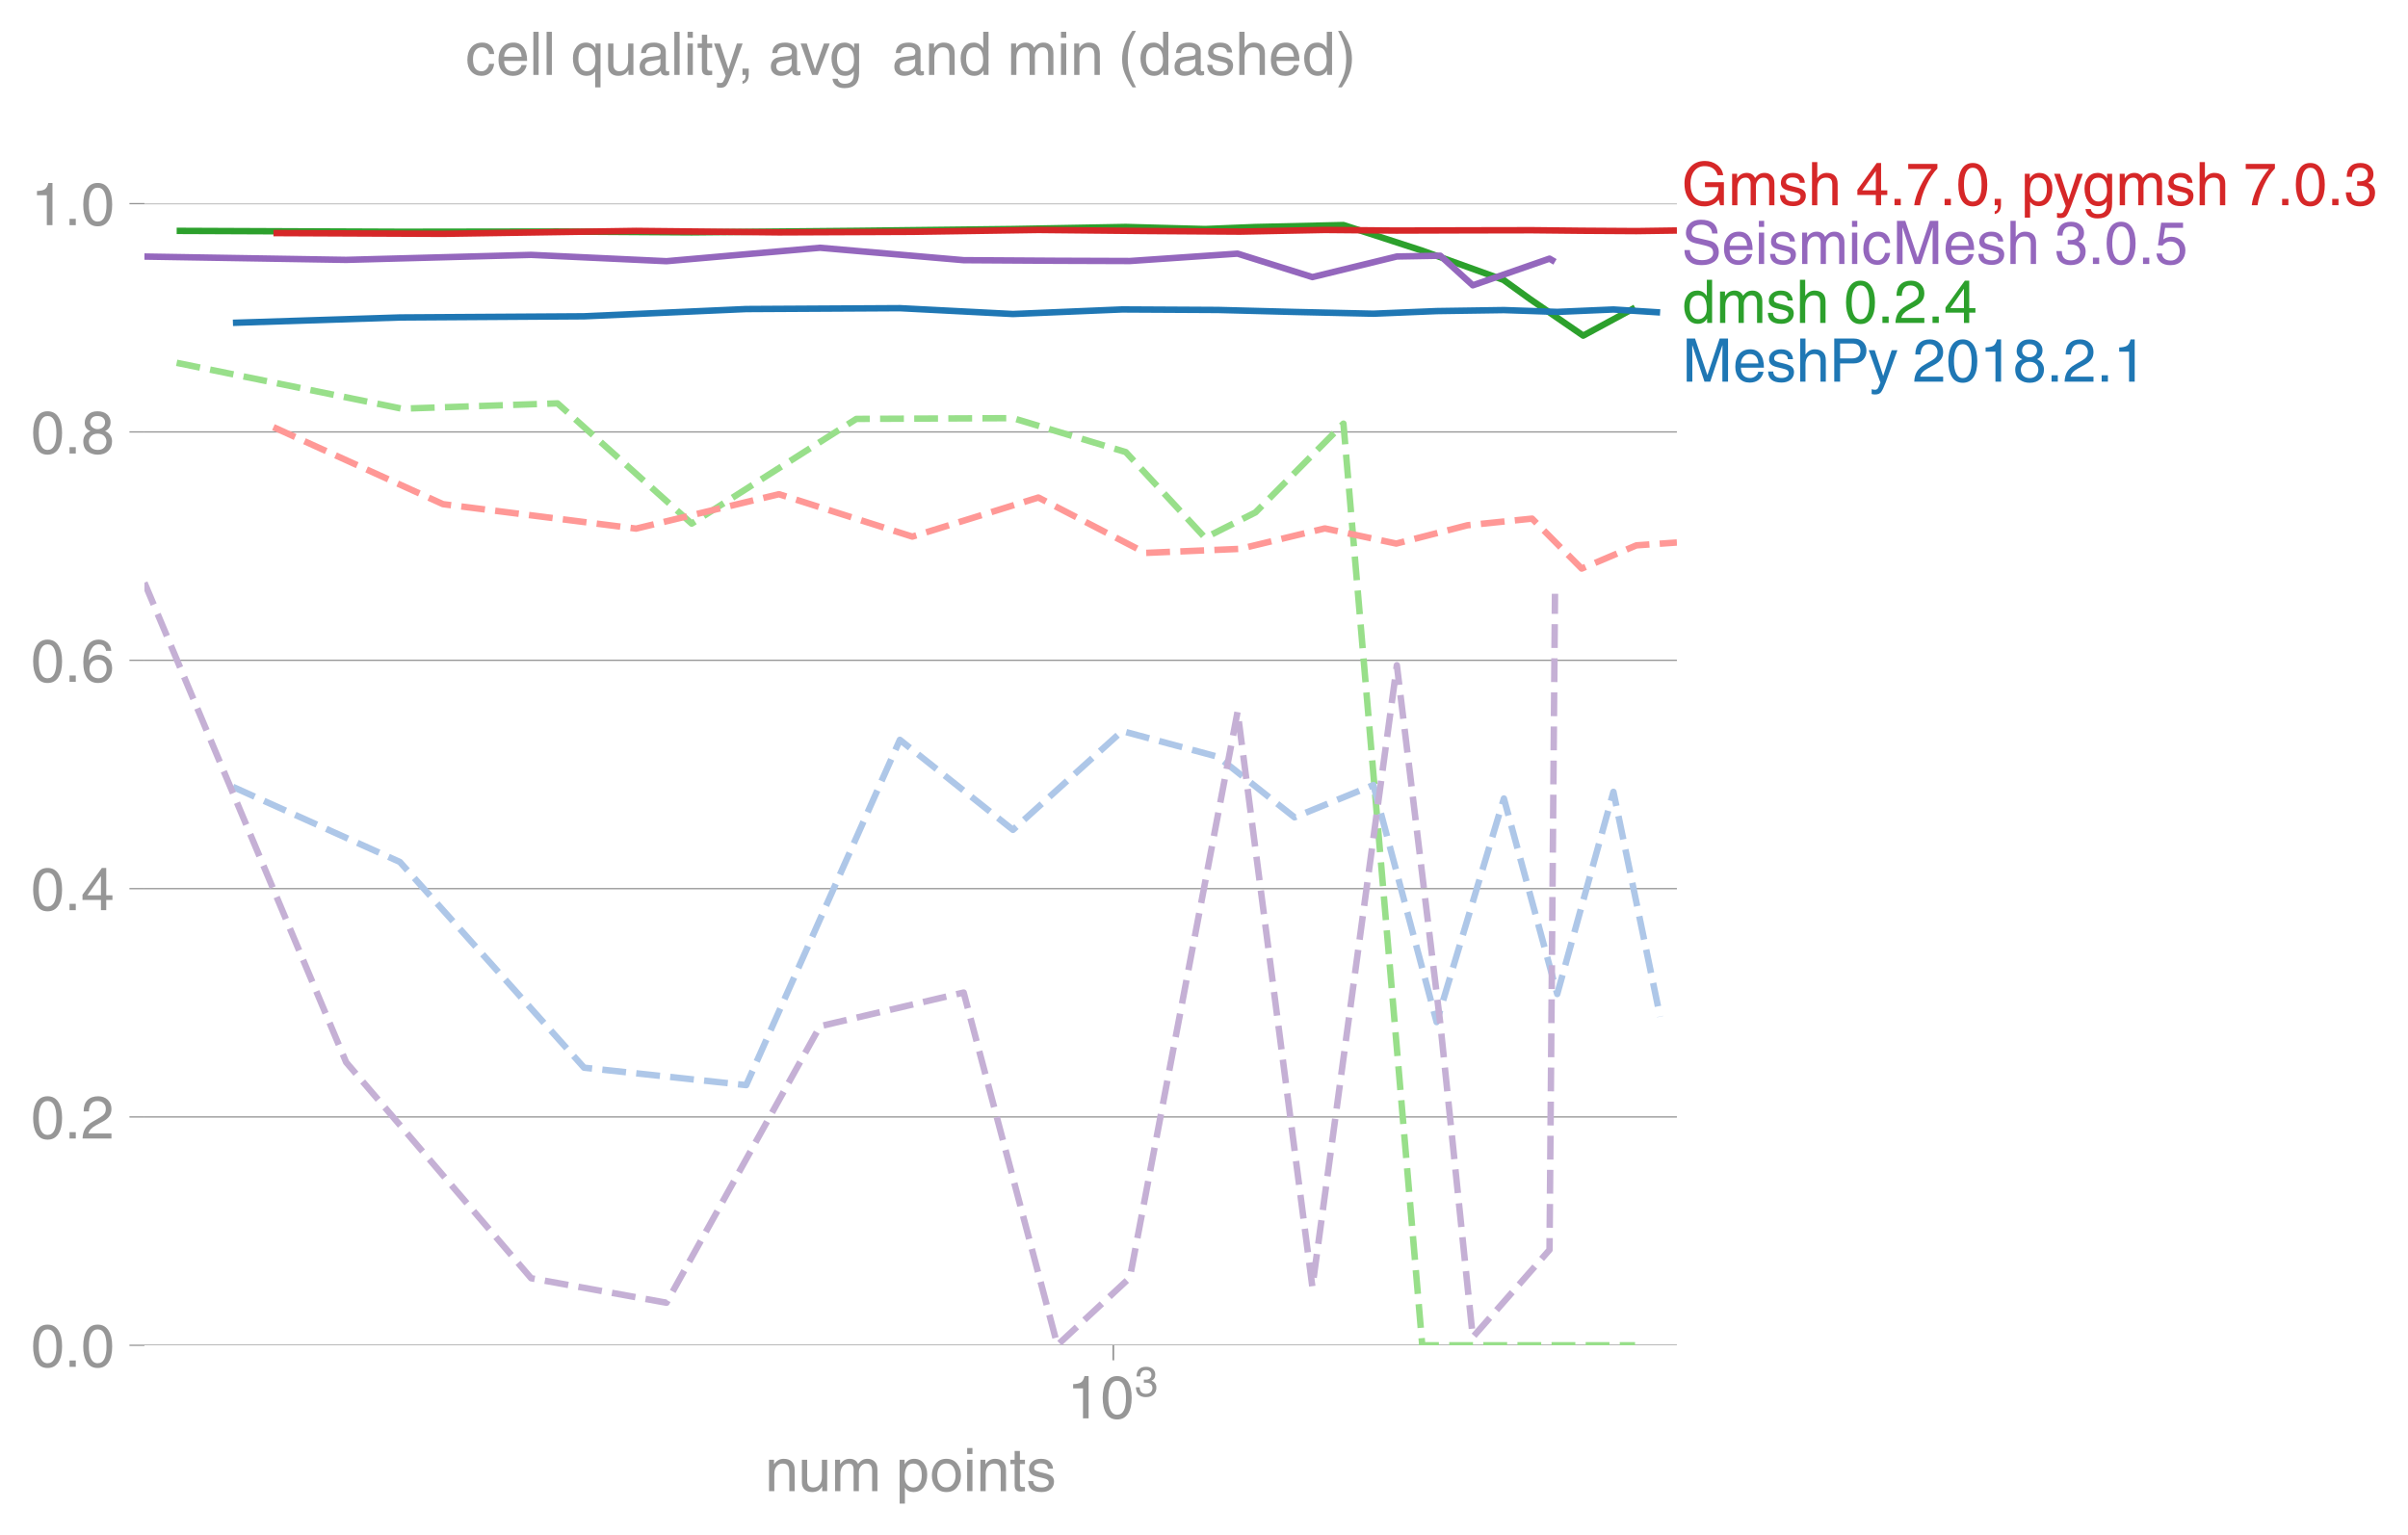
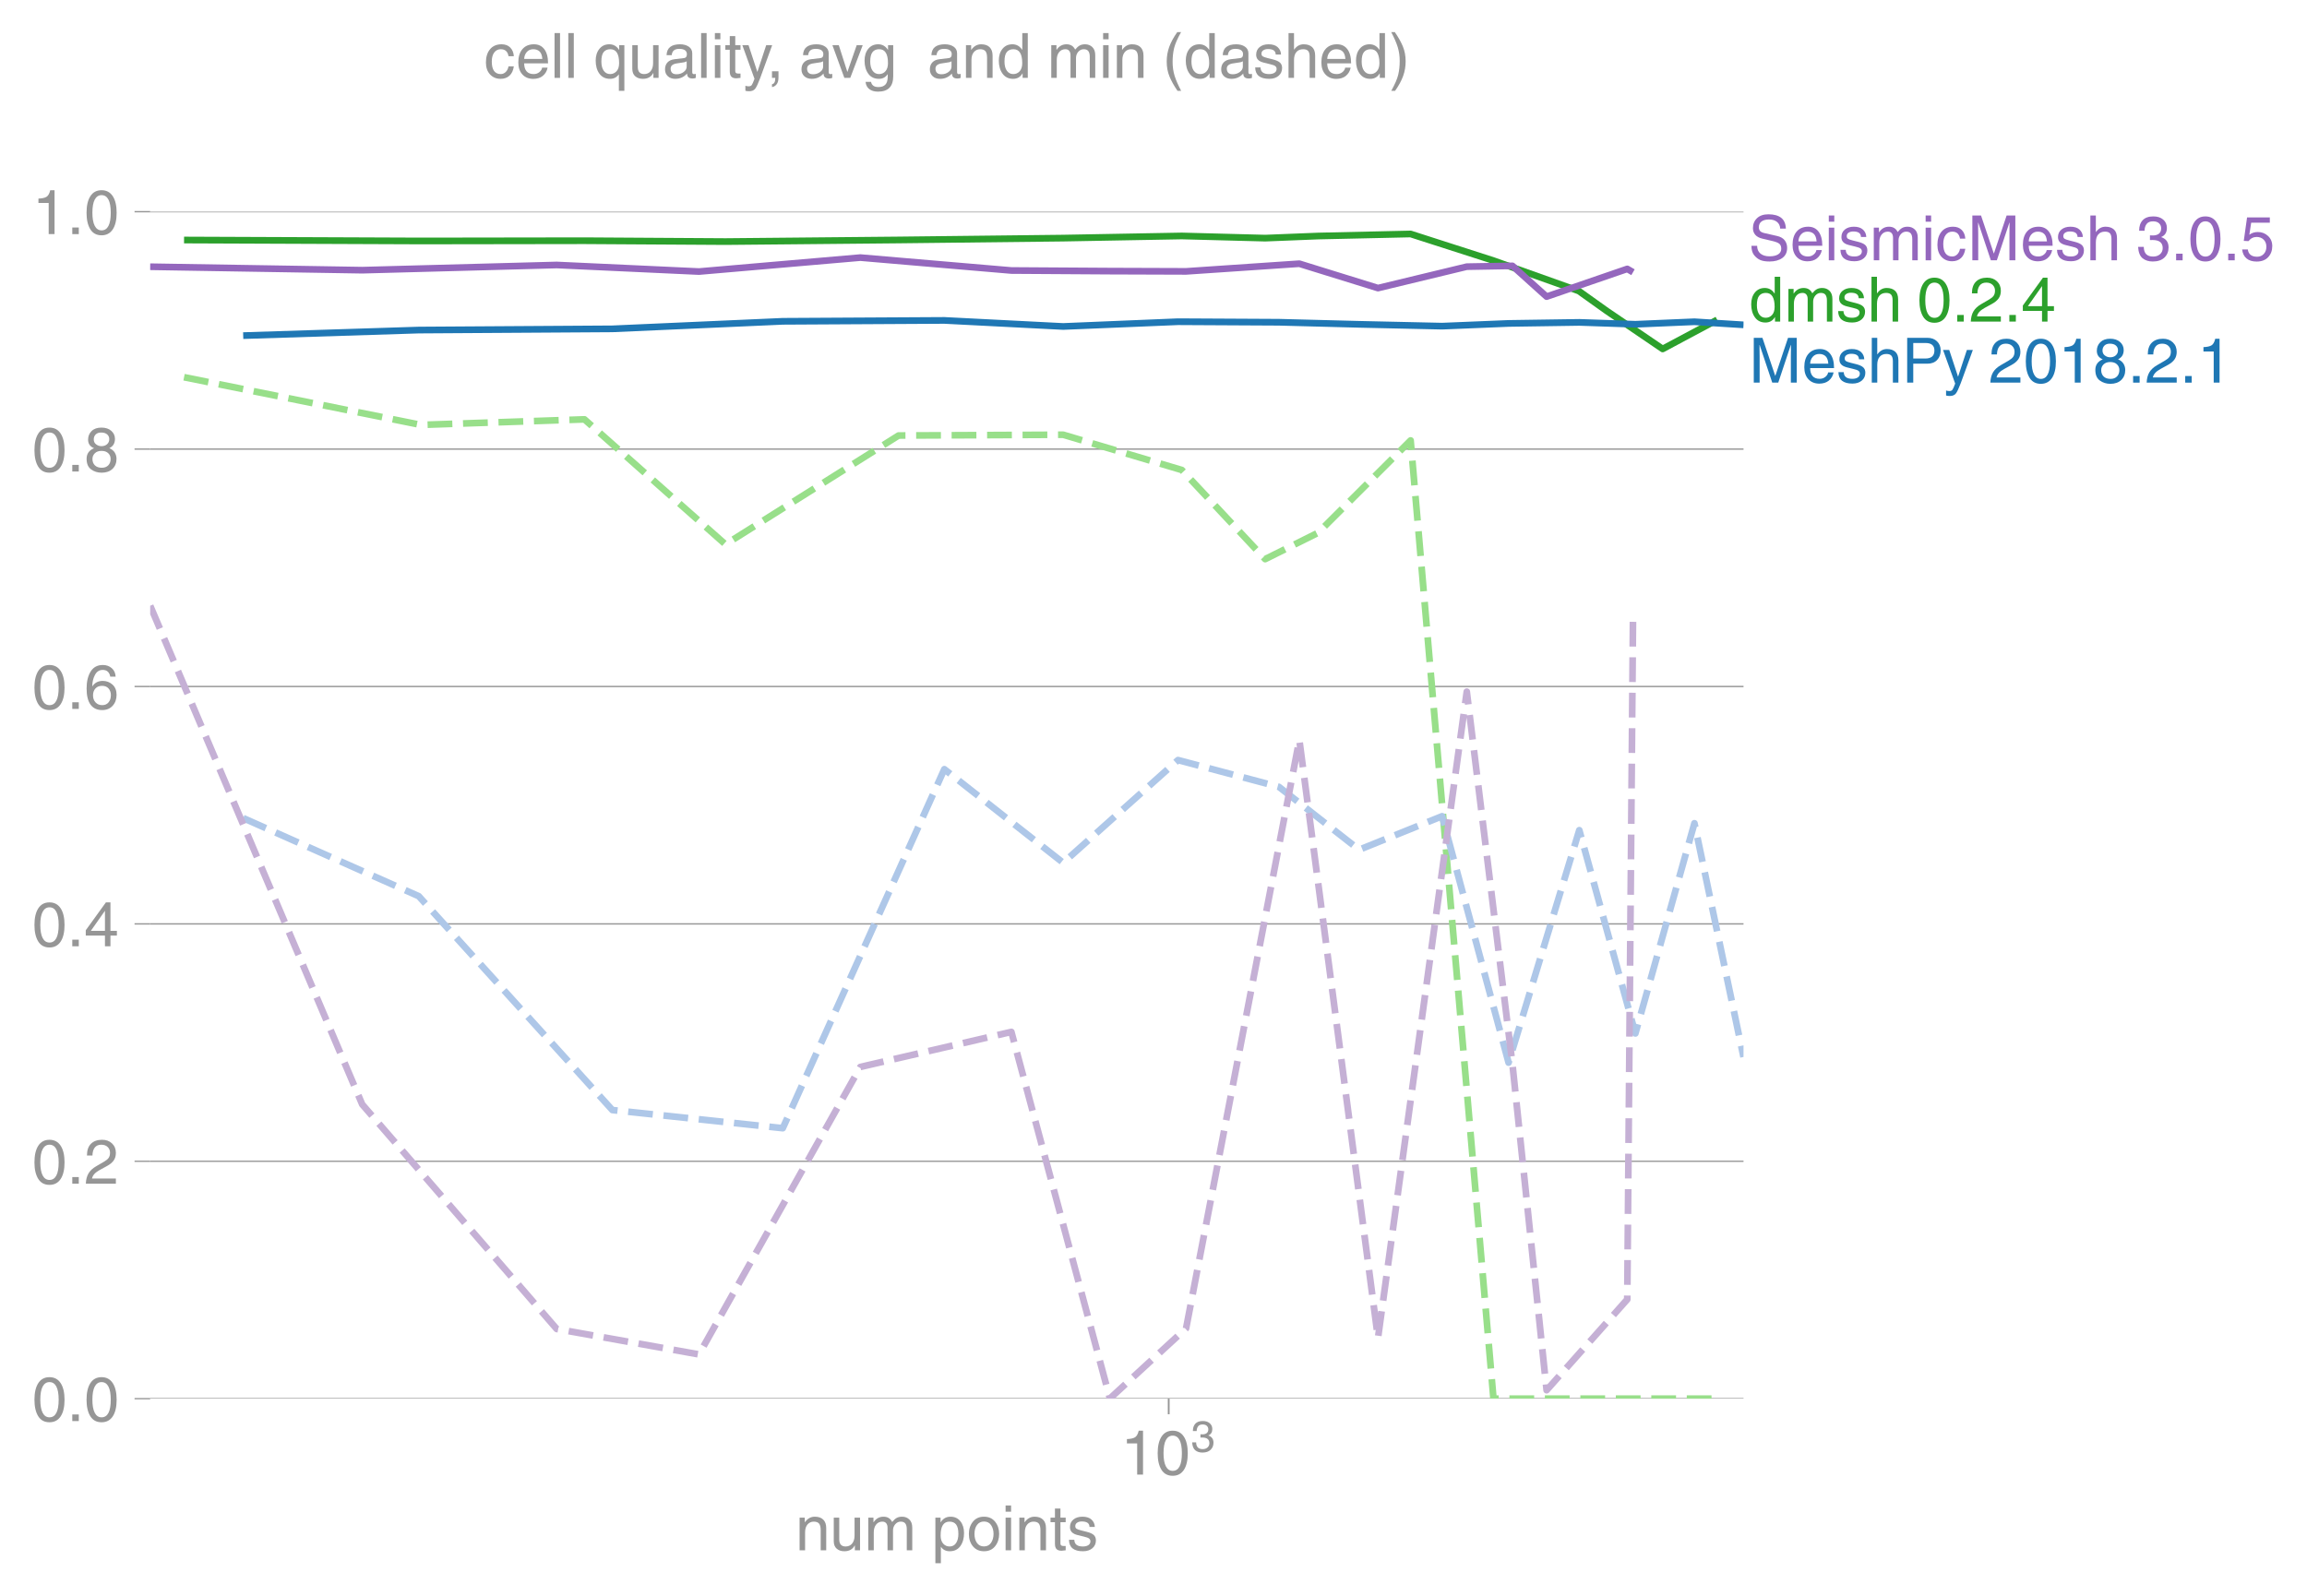
- <svg xmlns="http://www.w3.org/2000/svg" xmlns:xlink="http://www.w3.org/1999/xlink" height="476.892" viewBox="0 0 561.156 357.669" width="748.208">
+ <svg xmlns="http://www.w3.org/2000/svg" xmlns:xlink="http://www.w3.org/1999/xlink" height="476.892" viewBox="0 0 517.075 357.669" width="689.434">
  <defs>
    <style>*{stroke-linecap:butt;stroke-linejoin:round}</style>
  </defs>
  <g id="figure_1">
-     <path d="M0 357.67h561.156V0H0z" fill="none" id="patch_1" />
+     <path d="M0 357.67h517.075V0H0z" fill="none" id="patch_1" />
    <g id="axes_1">
      <path d="M33.66 313.574h357.12V47.462H33.66z" fill="none" id="patch_2" />
      <g id="matplotlib.axis_1">
        <g id="xtick_1">
          <g id="line2d_1">
            <defs>
-               <path d="M0 0v3.5" id="m9e0cd4dc76" stroke="#969696" stroke-width=".4" />
-             </defs>
-             <use x="259.445" xlink:href="#m9e0cd4dc76" y="313.574" fill="#969696" stroke="#969696" stroke-width=".4" />
-           </g>
-           <g transform="matrix(.14 0 0 -.14 248.665 330.623)" fill="#969696" id="text_1">
+               <path d="M0 0v3.5" id="m9cbba1a135" stroke="#969696" stroke-width=".4" />
+             </defs>
+             <use x="261.945" xlink:href="#m9cbba1a135" y="313.574" fill="#969696" stroke="#969696" stroke-width=".4" />
+           </g>
+           <g transform="matrix(.14 0 0 -.14 251.165 330.623)" fill="#969696" id="text_1">
            <defs>
              <path d="M35.89 0h-9.374v49.906H10.109v6.985q8.594.28 12.782 2.75Q27.094 62.109 29 70.313h6.89z" id="HelveticaWorld-Regular-49" />
              <path d="M42.484 34.188q0 14.109-3.734 21.156-3.734 7.062-10.969 7.062-7.078 0-10.89-7.062-3.797-7.047-3.797-21.157 0-13.671 3.75-20.937Q20.609 6 27.78 6q7.235 0 10.969 7 3.734 7.016 3.734 21.188zm9.422 0q0-17.297-6.25-26.704-6.25-9.39-17.875-9.39-12.062 0-18.062 9.734-6 9.75-6 26.36 0 17.03 6.14 26.578 6.157 9.547 17.922 9.547 11.625 0 17.875-9.5t6.25-26.626z" id="HelveticaWorld-Regular-48" />
              <path d="M22.406 39.984q2.203-.187 4.594-.187 6.203 0 9.781 2.86 3.594 2.859 3.594 8.656 0 4.687-3.344 7.89-3.343 3.203-9.64 3.203-6.985 0-10.235-4.11-3.234-4.093-3.437-10.983h-8.64q0 10.984 5.765 16.984 5.765 6.016 16.937 6.016 9.922 0 15.828-5.11 5.907-5.094 5.907-13.39 0-10.704-9.032-14.5v-.204q11.72-4 11.72-16.406 0-9.906-6.595-16.265-6.593-6.344-18.703-6.344-9.906 0-16.312 5.203Q4.204 8.5 3.422 21.484H12.5q.203-8.109 4-11.797Q20.313 6 27.484 6q6.938 0 11.141 3.86 4.203 3.859 4.203 9.718 0 6.406-4.016 9.672-4 3.266-12.39 3.266-2 0-4.016-.094z" id="HelveticaWorld-Regular-51" />
            </defs>
            <use transform="translate(0 .173)" xlink:href="#HelveticaWorld-Regular-49" />
            <use transform="translate(55.615 .173)" xlink:href="#HelveticaWorld-Regular-48" />
            <use transform="matrix(.7 0 0 .7 112.146 36.781)" xlink:href="#HelveticaWorld-Regular-51" />
          </g>
        </g>
        <g transform="matrix(.14 0 0 -.14 178.293 347.57)" fill="#969696" id="text_2">
          <defs>
            <path d="M49.219 0h-8.844v32.172q0 7.422-2.594 10.578-2.578 3.156-8.578 3.156-5.906 0-9.875-4.5-3.953-4.484-3.953-12.89V0H6.594v52.297h8.297v-7.375h.203q6.203 8.89 15.812 8.89 8.89 0 13.594-4.718 4.719-4.703 4.719-13.5z" id="HelveticaWorld-Regular-110" />
            <path d="M6.11 52.297h8.78V17.578q0-5.765 2.61-8.625Q20.125 6.11 25 6.11q6.781 0 10.594 4.797 3.812 4.813 3.812 12.578v28.813h8.782V0H39.89v7.625l-.188.188q-4.984-9.329-16.61-9.329-7.515 0-12.25 4.094Q6.11 6.688 6.11 14.703z" id="HelveticaWorld-Regular-117" />
            <path d="M6.594 52.297h8.297v-7.375h.203q5.906 8.89 15.812 8.89 9.813 0 13.922-8.5 3.75 4.594 7.266 6.547 3.515 1.953 8.703 1.953 6.781 0 11.484-4.453Q77 44.922 77 36.187V0h-8.781v33.797q0 6.094-2.297 9.094-2.297 3.015-7.422 3.015-5.172 0-8.75-4.203-3.563-4.203-3.563-9.812V0h-8.78v36.188q0 4.53-2.11 7.124-2.094 2.594-6.094 2.594-6.297 0-10.062-4.687-3.766-4.688-3.766-12.703V0H6.594z" id="HelveticaWorld-Regular-109" />
            <path d="M14.984 23.688q0-8.407 4.094-13 4.11-4.579 10.219-4.579 6.687 0 10.39 5.438 3.72 5.453 3.72 14.765 0 10.22-3.563 14.907-3.563 4.687-10.735 4.687-6.984 0-10.562-5.5-3.563-5.5-3.563-16.718zm-8.39 28.609h8.297v-7.375h.203q5.61 8.89 15.625 8.89 10.11 0 15.937-7.359 5.828-7.344 5.828-18.766 0-12.796-5.953-21Q40.578-1.515 29.5-1.515q-9.094 0-13.922 7.032h-.203v-26.22H6.594z" id="HelveticaWorld-Regular-112" />
            <path d="M12.703 26.219q0-8.735 3.953-14.375 3.953-5.64 11.219-5.64 7.531 0 11.438 5.905 3.906 5.907 3.906 14.11 0 8.297-3.907 14.078-3.906 5.797-11.437 5.797-6.969 0-11.078-5.453-4.094-5.438-4.094-14.422zm-8.984 0q0 11.672 6.484 19.625 6.5 7.968 17.672 7.968 11.438 0 17.875-8.062 6.453-8.047 6.453-19.531 0-11.516-6.406-19.625-6.39-8.11-17.922-8.11-11.078 0-17.625 7.86-6.531 7.86-6.531 19.875z" id="HelveticaWorld-Regular-111" />
            <path d="M6.594 61.813v9.968h8.781v-9.969zM15.375 0H6.594v52.297h8.781z" id="HelveticaWorld-Regular-105" />
            <path d="M17.188 45.016V10.984q0-2 1.093-3.046 1.11-1.047 3.938-1.047h3.375V0Q20.797-.688 19-.688q-5.516 0-8.063 2.641-2.53 2.64-2.53 8.547v34.516H1.311v7.28h7.094v14.595h8.781V52.297h8.407v-7.281z" id="HelveticaWorld-Regular-116" />
            <path d="M36.078 37.406q-.187 4.688-3.344 6.735-3.14 2.047-9.047 2.047-4.296 0-7.359-1.907-3.047-1.89-3.047-5.468 0-2.829 1.797-4.172 1.813-1.344 7.828-2.86l8.688-2.187q7.906-2 11.297-5.11 3.406-3.093 3.406-8.656 0-7.719-5.64-12.531-5.641-4.813-15.063-4.813-11 0-16.64 4.563-5.626 4.578-5.735 13.75h8.5q.203-5.422 3.594-8.063 3.39-2.625 10.171-2.625 5.516 0 8.766 2.188 3.25 2.203 3.25 6.11 0 2.78-2.11 4.437-2.093 1.672-8.296 3.078l-10.203 2.5q-6.203 1.562-9.157 4.656-2.953 3.094-2.953 8.031 0 7.72 5.516 12.203 5.531 4.5 14.406 4.5 9.485 0 14.531-4.624 5.047-4.61 5.344-11.782z" id="HelveticaWorld-Regular-115" />
          </defs>
          <use xlink:href="#HelveticaWorld-Regular-110" />
          <use x="55.176" xlink:href="#HelveticaWorld-Regular-117" />
          <use x="109.961" xlink:href="#HelveticaWorld-Regular-109" />
          <use x="192.969" xlink:href="#HelveticaWorld-Regular-32" />
          <use x="217.383" xlink:href="#HelveticaWorld-Regular-112" />
          <use x="273.877" xlink:href="#HelveticaWorld-Regular-111" />
          <use x="329.785" xlink:href="#HelveticaWorld-Regular-105" />
          <use x="351.807" xlink:href="#HelveticaWorld-Regular-110" />
          <use x="406.982" xlink:href="#HelveticaWorld-Regular-116" />
          <use x="434.668" xlink:href="#HelveticaWorld-Regular-115" />
        </g>
      </g>
      <g id="matplotlib.axis_2">
        <g id="ytick_1">
-           <path clip-path="url(#pc25af0f010)" d="M33.66 313.574h357.12" fill="none" stroke="#969696" stroke-linecap="square" stroke-width=".3" id="line2d_2" />
+           <path clip-path="url(#pa34f66dc40)" d="M33.66 313.574h357.12" fill="none" stroke="#969696" stroke-linecap="square" stroke-width=".3" id="line2d_2" />
          <g id="line2d_3">
            <defs>
-               <path d="M0 0h-3.5" id="m8120109abf" stroke="#969696" stroke-width=".3" />
-             </defs>
-             <use x="33.66" xlink:href="#m8120109abf" y="313.574" fill="#969696" stroke="#969696" stroke-width=".3" />
+               <path d="M0 0h-3.5" id="m4dd7599f2d" stroke="#969696" stroke-width=".3" />
+             </defs>
+             <use x="33.66" xlink:href="#m4dd7599f2d" y="313.574" fill="#969696" stroke="#969696" stroke-width=".3" />
          </g>
          <g transform="matrix(.14 0 0 -.14 7.2 318.598)" fill="#969696" id="text_3">
            <defs>
              <path d="M19.094 0H8.687v10.594h10.407z" id="HelveticaWorld-Regular-46" />
            </defs>
            <use xlink:href="#HelveticaWorld-Regular-48" />
            <use x="55.615" xlink:href="#HelveticaWorld-Regular-46" />
            <use x="83.398" xlink:href="#HelveticaWorld-Regular-48" />
          </g>
        </g>
        <g id="ytick_2">
-           <path clip-path="url(#pc25af0f010)" d="M33.66 260.351h357.12" fill="none" stroke="#969696" stroke-linecap="square" stroke-width=".3" id="line2d_4" />
-           <use x="33.66" xlink:href="#m8120109abf" y="260.351" fill="#969696" stroke="#969696" stroke-width=".3" id="line2d_5" />
+           <path clip-path="url(#pa34f66dc40)" d="M33.66 260.351h357.12" fill="none" stroke="#969696" stroke-linecap="square" stroke-width=".3" id="line2d_4" />
+           <use x="33.66" xlink:href="#m4dd7599f2d" y="260.351" fill="#969696" stroke="#969696" stroke-width=".3" id="line2d_5" />
          <g transform="matrix(.14 0 0 -.14 7.2 265.376)" fill="#969696" id="text_4">
            <defs>
              <path d="M4.39 45.125q0 12.39 6.391 18.781 6.406 6.407 17.938 6.407 9.656 0 15.812-5.86 6.157-5.86 6.157-15.14 0-7.22-3.547-12.188-3.532-4.953-10.422-8.703l-12.11-6.64Q13.922 15.921 12.5 8.296h38.188V0H2.593q.39 9.906 4.297 16.5 3.906 6.594 12.203 11.375l12.593 7.328q5.032 2.89 7.329 5.984 2.297 3.094 2.297 8.516 0 5.375-3.766 9.031-3.75 3.672-10.156 3.672-7.078 0-10.594-4.672-3.516-4.656-3.61-12.609z" id="HelveticaWorld-Regular-50" />
            </defs>
            <use xlink:href="#HelveticaWorld-Regular-48" />
            <use x="55.615" xlink:href="#HelveticaWorld-Regular-46" />
            <use x="83.398" xlink:href="#HelveticaWorld-Regular-50" />
          </g>
        </g>
        <g id="ytick_3">
-           <path clip-path="url(#pc25af0f010)" d="M33.66 207.129h357.12" fill="none" stroke="#969696" stroke-linecap="square" stroke-width=".3" id="line2d_6" />
-           <use x="33.66" xlink:href="#m8120109abf" y="207.129" fill="#969696" stroke="#969696" stroke-width=".3" id="line2d_7" />
+           <path clip-path="url(#pa34f66dc40)" d="M33.66 207.129h357.12" fill="none" stroke="#969696" stroke-linecap="square" stroke-width=".3" id="line2d_6" />
+           <use x="33.66" xlink:href="#m4dd7599f2d" y="207.129" fill="#969696" stroke="#969696" stroke-width=".3" id="line2d_7" />
          <g transform="matrix(.14 0 0 -.14 7.2 212.153)" fill="#969696" id="text_5">
            <defs>
              <path d="M10.594 24.703h22.61v31.89h-.188zM42 17.093V0h-8.797v17.094H2.484v8.593L34.72 70.314H42v-45.61h10.297v-7.61z" id="HelveticaWorld-Regular-52" />
            </defs>
            <use xlink:href="#HelveticaWorld-Regular-48" />
            <use x="55.615" xlink:href="#HelveticaWorld-Regular-46" />
            <use x="83.398" xlink:href="#HelveticaWorld-Regular-52" />
          </g>
        </g>
        <g id="ytick_4">
-           <path clip-path="url(#pc25af0f010)" d="M33.66 153.906h357.12" fill="none" stroke="#969696" stroke-linecap="square" stroke-width=".3" id="line2d_8" />
-           <use x="33.66" xlink:href="#m8120109abf" y="153.906" fill="#969696" stroke="#969696" stroke-width=".3" id="line2d_9" />
+           <path clip-path="url(#pa34f66dc40)" d="M33.66 153.906h357.12" fill="none" stroke="#969696" stroke-linecap="square" stroke-width=".3" id="line2d_8" />
+           <use x="33.66" xlink:href="#m4dd7599f2d" y="153.906" fill="#969696" stroke="#969696" stroke-width=".3" id="line2d_9" />
          <g transform="matrix(.14 0 0 -.14 7.2 158.931)" fill="#969696" id="text_6">
            <defs>
              <path d="M14.11 21.578q0-6.875 4.093-11.234Q22.313 6 28.906 6q6.297 0 10.032 4.438 3.734 4.453 3.734 11.687 0 6.297-3.688 10.547-3.687 4.25-10.468 4.25-6.594 0-10.5-4.156-3.907-4.157-3.907-11.188zM41.702 51.61q-.984 5.375-3.984 8.078-3 2.72-8.125 2.72-8.11 0-12.36-7.923-4.25-7.906-4.343-18.109l.203-.188q5.61 8.641 16.687 8.641 8.844 0 15.438-5.86 6.593-5.859 6.593-16.452 0-10.5-6.25-17.47-6.25-6.952-16.843-6.952-12.219 0-18.563 8.687-6.344 8.703-6.344 25.938 0 16.593 6.485 27.093 6.5 10.5 19.484 10.5 8.407 0 14.219-5.015 5.813-5 6.297-13.688z" id="HelveticaWorld-Regular-54" />
            </defs>
            <use xlink:href="#HelveticaWorld-Regular-48" />
            <use x="55.615" xlink:href="#HelveticaWorld-Regular-46" />
            <use x="83.398" xlink:href="#HelveticaWorld-Regular-54" />
          </g>
        </g>
        <g id="ytick_5">
-           <path clip-path="url(#pc25af0f010)" d="M33.66 100.684h357.12" fill="none" stroke="#969696" stroke-linecap="square" stroke-width=".3" id="line2d_10" />
-           <use x="33.66" xlink:href="#m8120109abf" y="100.684" fill="#969696" stroke="#969696" stroke-width=".3" id="line2d_11" />
+           <path clip-path="url(#pa34f66dc40)" d="M33.66 100.684h357.12" fill="none" stroke="#969696" stroke-linecap="square" stroke-width=".3" id="line2d_10" />
+           <use x="33.66" xlink:href="#m4dd7599f2d" y="100.684" fill="#969696" stroke="#969696" stroke-width=".3" id="line2d_11" />
          <g transform="matrix(.14 0 0 -.14 7.2 105.709)" fill="#969696" id="text_7">
            <defs>
              <path d="M27.594 40.578q5.422 0 8.953 3.094 3.547 3.11 3.547 8.234 0 4.594-3.407 7.547-3.39 2.953-9.687 2.953-5.61 0-8.672-3.11-3.047-3.093-3.047-7.874 0-5.125 3.813-7.984 3.812-2.86 8.5-2.86zm.093-7.562q-6.78 0-10.64-3.766-3.86-3.766-3.86-9.234 0-6.297 3.907-10.157Q21 6 28.219 6q6.406 0 10.234 3.86 3.828 3.859 3.828 10.265 0 5.469-3.828 9.172-3.828 3.719-10.766 3.719zM49.22 52.203q0-10.594-9.032-14.797 6.204-2.781 8.86-7.36 2.656-4.562 2.656-9.733 0-10.016-6.453-16.125-6.438-6.094-17.375-6.094-9.563 0-16.813 5.25-7.25 5.25-7.25 17.062 0 11.922 11.907 16.907-9.516 3.796-9.516 13.671 0 8.297 5.64 13.813 5.641 5.516 15.641 5.516 10.016 0 15.875-5.204 5.86-5.203 5.86-12.906z" id="HelveticaWorld-Regular-56" />
            </defs>
            <use xlink:href="#HelveticaWorld-Regular-48" />
            <use x="55.615" xlink:href="#HelveticaWorld-Regular-46" />
            <use x="83.398" xlink:href="#HelveticaWorld-Regular-56" />
          </g>
        </g>
        <g id="ytick_6">
-           <path clip-path="url(#pc25af0f010)" d="M33.66 47.462h357.12" fill="none" stroke="#969696" stroke-linecap="square" stroke-width=".3" id="line2d_12" />
-           <use x="33.66" xlink:href="#m8120109abf" y="47.462" fill="#969696" stroke="#969696" stroke-width=".3" id="line2d_13" />
+           <path clip-path="url(#pa34f66dc40)" d="M33.66 47.462h357.12" fill="none" stroke="#969696" stroke-linecap="square" stroke-width=".3" id="line2d_12" />
+           <use x="33.66" xlink:href="#m4dd7599f2d" y="47.462" fill="#969696" stroke="#969696" stroke-width=".3" id="line2d_13" />
          <g transform="matrix(.14 0 0 -.14 7.2 52.486)" fill="#969696" id="text_8">
            <use xlink:href="#HelveticaWorld-Regular-49" />
            <use x="55.615" xlink:href="#HelveticaWorld-Regular-46" />
            <use x="83.398" xlink:href="#HelveticaWorld-Regular-48" />
          </g>
        </g>
      </g>
-       <path clip-path="url(#pc25af0f010)" d="M41.17 53.811l52.494.211 36.265-.054 31.26.195 38.371-.364 36.494-.416 26.293-.483 18.487.488 11.747-.472 20.492-.46 18.365 5.973 18.912 6.807 6.186 4.466 12.41 8.53 12.085-6.532" fill="none" stroke="#2ca02c" stroke-linecap="square" stroke-width="1.5" id="line2d_14" />
-       <path clip-path="url(#pc25af0f010)" d="M41.17 84.57l52.494 10.691 36.265-1.242 31.26 28.027 38.371-24.404 36.494-.178 26.293 7.905 18.487 19.981 11.747-5.917 20.492-20.69 18.365 214.827h18.912l6.186.003h12.41l12.085-.003" fill="none" stroke="#98df8a" stroke-dasharray="5.55,2.4" stroke-width="1.5" id="line2d_15" />
-       <path clip-path="url(#pc25af0f010)" d="M54.28 75.245l38.909-1.247 42.928-.272 37.774-1.69 35.816-.201 26.347 1.359 25.454-1.067 22.37.12 17.784.465 18.392.41 14.735-.61 15.677-.235 12.432.423 13.092-.562 10.88.69" fill="none" stroke="#1f77b4" stroke-linecap="square" stroke-width="1.5" id="line2d_16" />
-       <path clip-path="url(#pc25af0f010)" d="M54.28 183.411l38.909 17.504 42.928 47.952 37.774 4.066 35.816-80.485 26.347 20.983 25.454-23.03 22.37 6.013 17.784 14.096 18.392-7.517 14.735 55.246 15.677-52.116 12.432 45.568 13.092-47.121 10.88 52.403" fill="none" stroke="#aec7e8" stroke-dasharray="5.55,2.4" stroke-width="1.5" id="line2d_17" />
-       <path clip-path="url(#pc25af0f010)" d="M63.722 54.33l39.517.173 44.997-.684 33.29.346 31.086-.129 29.37-.436 24.94.245 22.06.143 19.752-.39 16.646.146 16.598-.053 15.055-.027 11.562.12 12.753.08 9.432-.134" fill="none" stroke="#d62728" stroke-linecap="square" stroke-width="1.5" id="line2d_18" />
-       <path clip-path="url(#pc25af0f010)" d="M63.722 99.56l39.517 17.953 44.997 5.7 33.29-8.02 31.086 9.887 29.37-9.115 24.94 12.912 22.06-.941 19.752-4.768 16.646 3.533 16.598-4.27 15.055-1.544 11.562 11.645 12.753-5.416 9.432-.665" fill="none" stroke="#ff9896" stroke-dasharray="5.55,2.4" stroke-width="1.5" id="line2d_19" />
-       <path clip-path="url(#pc25af0f010)" d="M33.66 59.8l47.006.774 43.116-1.166 31.533 1.472 35.774-3.128 33.48 2.892 21.848.138 16.882.058 25.104-1.719 17.434 5.465 19.685-4.802 10.124-.18 7.572 6.898 17.88-6.215 1.274.748" fill="none" stroke="#9467bd" stroke-linecap="square" stroke-width="1.5" id="line2d_20" />
-       <path clip-path="url(#pc25af0f010)" d="M33.66 135.805l47.006 111.8 43.116 50.343 31.533 5.704 35.774-64.445 33.48-7.859 21.848 82.182 16.882-15.715 25.104-131.934 17.434 134.106 19.685-144.926 10.124 83.53 7.572 73.085 17.88-20.35 1.274-152.92" fill="none" stroke="#c5b0d5" stroke-dasharray="5.55,2.4" stroke-width="1.5" id="line2d_21" />
-       <g transform="matrix(.14 0 0 -.14 391.932 75.267)" fill="#2ca02c" id="text_9">
+       <path clip-path="url(#pa34f66dc40)" d="M41.253 53.811l53.075.211 36.667-.054 31.607.195 38.795-.364 36.897-.416 26.585-.483 18.692.488 11.876-.472 20.72-.46 18.568 5.973 19.12 6.807 6.256 4.466 12.547 8.53 12.219-6.532" fill="none" stroke="#2ca02c" stroke-linecap="square" stroke-width="1.5" id="line2d_14" />
+       <path clip-path="url(#pa34f66dc40)" d="M41.253 84.57l53.075 10.691 36.667-1.242 31.607 28.027 38.795-24.404 36.897-.178 26.585 7.905 18.692 19.981 11.876-5.917 20.72-20.69 18.568 214.827h19.12l6.256.003h12.547l12.219-.003" fill="none" stroke="#98df8a" stroke-dasharray="5.55,2.4" stroke-width="1.5" id="line2d_15" />
+       <path clip-path="url(#pa34f66dc40)" d="M54.509 75.245l39.339-1.247 43.404-.272 38.192-1.69 36.213-.201 26.637 1.359 25.737-1.067 22.617.12 17.982.465 18.595.41 14.898-.61 15.85-.235 12.57.423 13.237-.562 11 .69" fill="none" stroke="#1f77b4" stroke-linecap="square" stroke-width="1.5" id="line2d_16" />
+       <path clip-path="url(#pa34f66dc40)" d="M54.509 183.411l39.339 17.504 43.404 47.952 38.192 4.066 36.213-80.485 26.637 20.983 25.737-23.03 22.617 6.013 17.982 14.096 18.595-7.517 14.898 55.246 15.85-52.116 12.57 45.568 13.237-47.121 11 52.403" fill="none" stroke="#aec7e8" stroke-dasharray="5.55,2.4" stroke-width="1.5" id="line2d_17" />
+       <path clip-path="url(#pa34f66dc40)" d="M33.66 59.8l47.526.774 43.594-1.166 31.882 1.472 36.17-3.128 33.85 2.892 22.09.138 17.07.058 25.382-1.719 17.626 5.465 19.904-4.802 10.235-.18 7.657 6.898 18.078-6.215 1.287.748" fill="none" stroke="#9467bd" stroke-linecap="square" stroke-width="1.5" id="line2d_18" />
+       <path clip-path="url(#pa34f66dc40)" d="M33.66 135.805l47.526 111.8 43.594 50.343 31.882 5.704 36.17-64.445 33.85-7.859 22.09 82.182 17.07-15.715 25.382-131.934 17.626 134.106 19.904-144.926 10.235 83.53 7.657 73.085 18.078-20.35 1.287-152.92" fill="none" stroke="#c5b0d5" stroke-dasharray="5.55,2.4" stroke-width="1.5" id="line2d_19" />
+       <g transform="matrix(.14 0 0 -.14 391.943 72.096)" fill="#2ca02c" id="text_9">
        <defs>
          <path d="M13.094 26.313q0-9.704 3.844-14.954 3.859-5.25 10.265-5.25 6.094 0 10.188 4.485 4.109 4.5 4.109 13.094 0 11.03-3.5 16.625-3.484 5.593-10.61 5.593-6.78 0-10.546-4.453-3.75-4.437-3.75-15.14zM50.39 0h-8.297v7.172h-.203q-4.97-8.688-15.078-8.688-10.891 0-16.86 8.297Q4 15.094 4 27.688q0 11.625 5.906 18.875 5.922 7.25 15.875 7.25 9.813 0 15.625-8.891l.203.594V71.78h8.782z" id="HelveticaWorld-Regular-100" />
          <path d="M49.219 0h-8.844v34.188q0 6.296-2.438 9-2.437 2.718-7.953 2.718-6.797 0-10.703-4.406-3.906-4.39-3.906-12.984V0H6.594v71.781h8.781V45.312h.203q6 8.5 15.328 8.5 8.594 0 13.453-4.5 4.86-4.484 4.86-13.718z" id="HelveticaWorld-Regular-104" />
        </defs>
        <use xlink:href="#HelveticaWorld-Regular-100" />
        <use x="56.982" xlink:href="#HelveticaWorld-Regular-109" />
        <use x="139.99" xlink:href="#HelveticaWorld-Regular-115" />
        <use x="189.99" xlink:href="#HelveticaWorld-Regular-104" />
        <use x="245.166" xlink:href="#HelveticaWorld-Regular-32" />
        <use x="269.58" xlink:href="#HelveticaWorld-Regular-48" />
        <use x="325.195" xlink:href="#HelveticaWorld-Regular-46" />
        <use x="352.979" xlink:href="#HelveticaWorld-Regular-50" />
        <use x="408.594" xlink:href="#HelveticaWorld-Regular-46" />
        <use x="436.377" xlink:href="#HelveticaWorld-Regular-52" />
      </g>
-       <g transform="matrix(.14 0 0 -.14 391.932 88.956)" fill="#1f77b4" id="text_10">
+       <g transform="matrix(.14 0 0 -.14 391.943 85.785)" fill="#1f77b4" id="text_10">
        <defs>
          <path d="M67.484 0v42.39q0 .829.094 8.126t.094 9.78h-.281L47.312 0h-9.609L17.578 60.203h-.297q0-3.61.094-10.297.11-6.687.11-7.515V0H8.108v71.781h13.86L42.39 11.078h.28l20.313 60.703h13.922V0z" id="HelveticaWorld-Regular-77" />
          <path d="M42.484 30.328q-.687 8.485-4.5 12.031-3.797 3.547-10.109 3.547-6.39 0-10.328-4.5-3.922-4.484-4.172-11.078zm8.391-13.922q-1.453-8.11-7.953-13.422-5.719-4.5-15.047-4.593-10.984.093-17.438 7.203Q4 12.704 4 24.704q0 13.78 6.64 21.437 6.641 7.672 18.47 7.672 10.593 0 16.546-7.922 5.953-7.907 5.953-22.594H13.375q0-8.203 3.813-12.703Q21 6.109 28.608 6.109q5.375 0 9.235 3.235 3.86 3.25 4.25 7.062z" id="HelveticaWorld-Regular-101" />
          <path d="M17.828 38.625H37.11q7.282 0 10.938 3.188 3.656 3.203 3.656 9.703 0 5.812-3.516 8.89-3.515 3.078-10.687 3.078H17.828zm0-38.625H8.11v71.781h32.266q9.625 0 15.484-5.594 5.86-5.593 5.86-14.578 0-9.328-5.672-15.312-5.656-5.969-15.672-5.969H17.828z" id="HelveticaWorld-Regular-80" />
          <path d="M39.016 52.297h9.562L29.891.984q-.5-1.375-.985-2.593-4.25-11.329-7.328-15.547-3.078-4.235-9.953-4.235-3.61 0-5.906.782v8.015q2.484-.89 5.468-.89 3.22 0 4.704 2.03 1.5 2.032 4.421 9.938L.875 52.297h9.922L24.812 9.719H25z" id="HelveticaWorld-Regular-121" />
        </defs>
        <use xlink:href="#HelveticaWorld-Regular-77" />
        <use x="85.01" xlink:href="#HelveticaWorld-Regular-101" />
        <use x="140.43" xlink:href="#HelveticaWorld-Regular-115" />
        <use x="190.43" xlink:href="#HelveticaWorld-Regular-104" />
        <use x="245.605" xlink:href="#HelveticaWorld-Regular-80" />
        <use x="310.254" xlink:href="#HelveticaWorld-Regular-121" />
        <use x="359.863" xlink:href="#HelveticaWorld-Regular-32" />
        <use x="384.277" xlink:href="#HelveticaWorld-Regular-50" />
        <use x="439.893" xlink:href="#HelveticaWorld-Regular-48" />
        <use x="495.508" xlink:href="#HelveticaWorld-Regular-49" />
        <use x="551.123" xlink:href="#HelveticaWorld-Regular-56" />
        <use x="606.738" xlink:href="#HelveticaWorld-Regular-46" />
        <use x="634.521" xlink:href="#HelveticaWorld-Regular-50" />
        <use x="690.137" xlink:href="#HelveticaWorld-Regular-46" />
        <use x="717.92" xlink:href="#HelveticaWorld-Regular-49" />
      </g>
-       <g transform="matrix(.14 0 0 -.14 391.932 47.834)" fill="#d62728" id="text_11">
-         <defs>
-           <path d="M38.484 38.375h31.532V0h-6.297l-2.344 9.281Q56.781 3.421 50.578.75q-6.187-2.656-12.875-2.656-10.797 0-18.047 4.703-7.25 4.719-11.265 13.015-4 8.313-4 20.72 0 15.468 9.203 26.312 9.203 10.843 24.781 10.843 11.625 0 20.313-6.5Q67.39 60.688 68.796 50h-9.375q-1.703 7.078-7.219 11.078-5.516 4.016-14.312 4.016-10.594 0-17.047-7.985-6.438-7.984-6.438-21.125 0-15.28 6.39-22.437Q27.204 6.39 38.282 6.39q7.235 0 12.235 2.859 5 2.86 7.687 7.766 2.688 4.906 2.688 13.062H38.484z" id="HelveticaWorld-Regular-71" />
-           <path d="M3.719 68.797h48.578v-7.719Q42.28 50.875 33.984 33.484 25.687 16.11 23.391 0h-9.672q1.469 13.281 9.719 30.531 8.25 17.266 18.953 29.672H3.719z" id="HelveticaWorld-Regular-55" />
-           <path d="M8.688 10.594h10.406V.78q0-7.422-3.078-11.172-3.078-3.765-7.328-4.312v4.594Q14.015-9.422 14.015 0H8.687z" id="HelveticaWorld-Regular-44" />
-           <path d="M12.984 26.313q0-9.61 3.813-14.907Q20.609 6.11 27.094 6.11q6.312 0 10.312 4.579 4 4.593 4 13 0 11.03-3.5 16.625-3.484 5.593-10.61 5.593-7.171 0-10.75-4.765-3.562-4.766-3.562-14.828zM49.812 2.983q0-12.609-6.062-18.797-6.047-6.203-18.266-6.203-8.78 0-13.984 4.047Q6.297-13.922 5.516-6.39h8.796q.672-3.812 3.532-6.062 2.86-2.25 8.281-2.25 7.375 0 11.125 3.969 3.766 3.953 3.766 12.828v3.719h-.188q-4.937-7.329-13.922-7.329-11.187 0-17.093 8.25-5.907 8.25-5.907 20.953 0 11.625 5.953 18.875 5.97 7.25 15.829 7.25 9.906 0 15.625-8.89h.187v7.375h8.313z" id="HelveticaWorld-Regular-103" />
-         </defs>
-         <use xlink:href="#HelveticaWorld-Regular-71" />
-         <use x="77.1" xlink:href="#HelveticaWorld-Regular-109" />
-         <use x="160.107" xlink:href="#HelveticaWorld-Regular-115" />
-         <use x="210.107" xlink:href="#HelveticaWorld-Regular-104" />
-         <use x="265.283" xlink:href="#HelveticaWorld-Regular-32" />
-         <use x="289.697" xlink:href="#HelveticaWorld-Regular-52" />
-         <use x="345.313" xlink:href="#HelveticaWorld-Regular-46" />
-         <use x="373.096" xlink:href="#HelveticaWorld-Regular-55" />
-         <use x="428.711" xlink:href="#HelveticaWorld-Regular-46" />
-         <use x="456.494" xlink:href="#HelveticaWorld-Regular-48" />
-         <use x="512.109" xlink:href="#HelveticaWorld-Regular-44" />
-         <use x="539.893" xlink:href="#HelveticaWorld-Regular-32" />
-         <use x="564.307" xlink:href="#HelveticaWorld-Regular-112" />
-         <use x="618.801" xlink:href="#HelveticaWorld-Regular-121" />
-         <use x="666.41" xlink:href="#HelveticaWorld-Regular-103" />
-         <use x="722.318" xlink:href="#HelveticaWorld-Regular-109" />
-         <use x="805.326" xlink:href="#HelveticaWorld-Regular-115" />
-         <use x="855.326" xlink:href="#HelveticaWorld-Regular-104" />
-         <use x="910.502" xlink:href="#HelveticaWorld-Regular-32" />
-         <use x="934.916" xlink:href="#HelveticaWorld-Regular-55" />
-         <use x="990.531" xlink:href="#HelveticaWorld-Regular-46" />
-         <use x="1018.314" xlink:href="#HelveticaWorld-Regular-48" />
-         <use x="1073.93" xlink:href="#HelveticaWorld-Regular-46" />
-         <use x="1101.713" xlink:href="#HelveticaWorld-Regular-51" />
-       </g>
-       <g transform="matrix(.14 0 0 -.14 391.932 61.53)" fill="#9467bd" id="text_12">
+       <g transform="matrix(.14 0 0 -.14 391.943 58.36)" fill="#9467bd" id="text_11">
        <defs>
          <path d="M50.39 50.781q-.296 6.844-5.109 10.719-4.797 3.875-12.656 3.875-7.922 0-12.172-3.25-4.234-3.234-4.234-9.344 0-3.265 1.843-5.61 1.86-2.343 6.641-3.468l20.516-4.687q8.297-1.813 12.297-6.875 4.015-5.047 4.015-12.313 0-10.64-7.812-16.187-7.813-5.547-20.313-5.547-9.531 0-15.031 2.437-5.484 2.453-9.734 7.766-4.25 5.328-4.25 14.89h9.093q0-8 5.313-12.406 5.328-4.39 14.5-4.39 8.89 0 13.844 3.156 4.953 3.156 4.953 8.953 0 5.281-2.953 7.89Q46.188 29 37.594 31l-15.469 3.625q-7.719 1.75-11.531 6.125Q6.78 45.125 6.78 51.516q0 9.672 6.516 15.922 6.531 6.25 18.203 6.25 13.172 0 20.328-5.5 7.156-5.485 7.688-17.407z" id="HelveticaWorld-Regular-83" />
          <path d="M39.594 34.719q-1.89 11.187-12.39 11.187-6.5 0-10.454-5.203-3.953-5.203-3.953-14.484 0-10.11 3.656-15.11 3.672-5 10.64-5 4.688 0 8.11 3.438 3.422 3.437 4.39 8.953h8.5q-1.312-9.703-6.859-14.86-5.547-5.156-14.328-5.156-10.297 0-16.89 7.047-6.594 7.063-6.594 19.172 0 13.281 6.594 21.188 6.593 7.922 18.5 7.922 8.687 0 13.843-5.204 5.157-5.203 5.735-13.89z" id="HelveticaWorld-Regular-99" />
          <path d="M14.703 40.922q5.813 4.39 13.625 4.39 9.469 0 16.281-6.296 6.813-6.297 6.813-16.22 0-10.78-6.578-17.796-6.563-7-18.422-7-10.313 0-16.266 5.047Q4.203 8.109 3.22 17.39h9.094q.671-5.672 4.437-8.672 3.766-3 10.453-3 6.485 0 10.64 4.484Q42 14.703 42 21.688q0 7.125-4.36 11.421-4.343 4.297-11.218 4.297-7.813 0-13.047-6.687l-7.563.39 5.266 37.594h36.438v-8.5H17.672z" id="HelveticaWorld-Regular-53" />
        </defs>
        <use xlink:href="#HelveticaWorld-Regular-83" />
        <use x="66.211" xlink:href="#HelveticaWorld-Regular-101" />
        <use x="121.631" xlink:href="#HelveticaWorld-Regular-105" />
        <use x="143.652" xlink:href="#HelveticaWorld-Regular-115" />
        <use x="193.652" xlink:href="#HelveticaWorld-Regular-109" />
        <use x="276.66" xlink:href="#HelveticaWorld-Regular-105" />
        <use x="298.682" xlink:href="#HelveticaWorld-Regular-99" />
        <use x="349.951" xlink:href="#HelveticaWorld-Regular-77" />
        <use x="434.961" xlink:href="#HelveticaWorld-Regular-101" />
        <use x="490.381" xlink:href="#HelveticaWorld-Regular-115" />
        <use x="540.381" xlink:href="#HelveticaWorld-Regular-104" />
        <use x="595.557" xlink:href="#HelveticaWorld-Regular-32" />
        <use x="619.971" xlink:href="#HelveticaWorld-Regular-51" />
        <use x="675.586" xlink:href="#HelveticaWorld-Regular-46" />
        <use x="703.369" xlink:href="#HelveticaWorld-Regular-48" />
        <use x="758.984" xlink:href="#HelveticaWorld-Regular-46" />
        <use x="786.768" xlink:href="#HelveticaWorld-Regular-53" />
      </g>
-       <g transform="matrix(.14 0 0 -.14 108.433 17.462)" fill="#969696" id="text_13">
+       <g transform="matrix(.14 0 0 -.14 108.433 17.462)" fill="#969696" id="text_12">
        <defs>
          <path d="M15.375 0H6.594v71.781h8.781z" id="HelveticaWorld-Regular-108" />
          <path d="M41.5 23.688q0 11.125-3.5 16.671-3.484 5.547-10.61 5.547-6.874 0-10.593-4.5-3.703-4.484-3.703-15.093 0-9.422 3.75-14.813 3.765-5.39 10.36-5.39 5.812 0 10.046 4.39 4.25 4.39 4.25 13.188zm8.406-44.391H41.11V5.516h-.187Q35.89-1.516 27-1.516q-10.984 0-17 8.157-6 8.156-6 21.047 0 11.421 5.906 18.765 5.922 7.36 15.875 7.36 9.907 0 15.625-8.891h.203v7.375h8.297z" id="HelveticaWorld-Regular-113" />
          <path d="M38.375 26.703q-.969-1.015-3.828-1.656-2.86-.625-10.672-1.656-5.766-.688-8.469-2.844-2.703-2.14-2.703-5.656 0-4.297 2.281-6.688 2.297-2.39 7.329-2.39 6.296 0 11.171 3.578 4.891 3.593 4.891 8.718zM6.203 36.375q.297 8.844 5.734 13.14 5.454 4.297 15.844 4.297 8.297 0 13.907-3.765 5.624-3.75 5.624-10.844V9.078Q47.313 6 50.094 6q1.125 0 2.89.39V0Q50.594-.984 48-.984q-4.5 0-6.703 1.921-2.188 1.938-2.281 6.047-7.516-8.5-18.891-8.5-7.422 0-11.922 4.204Q3.72 6.89 3.72 13.624q0 6.89 3.906 11.125Q11.531 29 19 29.89l15.516 1.891q4.203.64 4.203 6.203 0 4.11-3.047 6.297-3.047 2.203-9.25 2.203-5.516 0-8.485-2.437-2.953-2.438-3.53-7.672z" id="HelveticaWorld-Regular-97" />
+           <path d="M8.688 10.594h10.406V.78q0-7.422-3.078-11.172-3.078-3.765-7.328-4.312v4.594Q14.015-9.422 14.015 0H8.687z" id="HelveticaWorld-Regular-44" />
          <path d="M39.406 52.297h9.625L29.11 0h-9.437L.594 52.297h10.203L24.422 9.719h.187z" id="HelveticaWorld-Regular-118" />
+           <path d="M12.984 26.313q0-9.61 3.813-14.907Q20.609 6.11 27.094 6.11q6.312 0 10.312 4.579 4 4.593 4 13 0 11.03-3.5 16.625-3.484 5.593-10.61 5.593-7.171 0-10.75-4.765-3.562-4.766-3.562-14.828zM49.812 2.983q0-12.609-6.062-18.797-6.047-6.203-18.266-6.203-8.78 0-13.984 4.047Q6.297-13.922 5.516-6.39h8.796q.672-3.812 3.532-6.062 2.86-2.25 8.281-2.25 7.375 0 11.125 3.969 3.766 3.953 3.766 12.828v3.719h-.188q-4.937-7.329-13.922-7.329-11.187 0-17.093 8.25-5.907 8.25-5.907 20.953 0 11.625 5.953 18.875 5.97 7.25 15.829 7.25 9.906 0 15.625-8.89h.187v7.375h8.313z" id="HelveticaWorld-Regular-103" />
          <path d="M29.781 73.297q-8.875-15.875-11.218-25.844-2.344-9.953-2.344-21.969 0-11.859 3.187-22.125Q22.61-6.89 29.891-20.703h-5.86Q15.72-8.593 11.25 2.187 6.781 12.985 6.781 26.125q0 12.36 4.047 23.563 4.063 11.203 12.86 23.609z" id="HelveticaWorld-Regular-40" />
          <path d="M3.516-20.703q8.796 15.922 11.14 25.86Q17 15.093 17 27.093q0 11.922-3.156 22.172T3.422 73.296h5.765q8.391-12.109 12.86-22.905 4.469-10.797 4.469-23.875 0-12.407-4.063-23.61-4.047-11.203-12.828-23.61z" id="HelveticaWorld-Regular-41" />
        </defs>
        <use xlink:href="#HelveticaWorld-Regular-99" />
        <use x="51.27" xlink:href="#HelveticaWorld-Regular-101" />
        <use x="106.689" xlink:href="#HelveticaWorld-Regular-108" />
        <use x="128.711" xlink:href="#HelveticaWorld-Regular-108" />
        <use x="150.732" xlink:href="#HelveticaWorld-Regular-32" />
        <use x="175.146" xlink:href="#HelveticaWorld-Regular-113" />
        <use x="231.641" xlink:href="#HelveticaWorld-Regular-117" />
        <use x="286.426" xlink:href="#HelveticaWorld-Regular-97" />
        <use x="341.357" xlink:href="#HelveticaWorld-Regular-108" />
        <use x="363.379" xlink:href="#HelveticaWorld-Regular-105" />
        <use x="385.4" xlink:href="#HelveticaWorld-Regular-116" />
        <use x="413.086" xlink:href="#HelveticaWorld-Regular-121" />
        <use x="452.695" xlink:href="#HelveticaWorld-Regular-44" />
        <use x="480.479" xlink:href="#HelveticaWorld-Regular-32" />
        <use x="504.893" xlink:href="#HelveticaWorld-Regular-97" />
        <use x="557.574" xlink:href="#HelveticaWorld-Regular-118" />
        <use x="605.684" xlink:href="#HelveticaWorld-Regular-103" />
        <use x="661.592" xlink:href="#HelveticaWorld-Regular-32" />
        <use x="686.006" xlink:href="#HelveticaWorld-Regular-32" />
        <use x="710.42" xlink:href="#HelveticaWorld-Regular-97" />
        <use x="765.352" xlink:href="#HelveticaWorld-Regular-110" />
        <use x="820.527" xlink:href="#HelveticaWorld-Regular-100" />
        <use x="877.51" xlink:href="#HelveticaWorld-Regular-32" />
        <use x="901.924" xlink:href="#HelveticaWorld-Regular-109" />
        <use x="984.932" xlink:href="#HelveticaWorld-Regular-105" />
        <use x="1006.953" xlink:href="#HelveticaWorld-Regular-110" />
        <use x="1062.129" xlink:href="#HelveticaWorld-Regular-32" />
        <use x="1086.543" xlink:href="#HelveticaWorld-Regular-40" />
        <use x="1119.844" xlink:href="#HelveticaWorld-Regular-100" />
        <use x="1176.826" xlink:href="#HelveticaWorld-Regular-97" />
        <use x="1231.758" xlink:href="#HelveticaWorld-Regular-115" />
        <use x="1281.758" xlink:href="#HelveticaWorld-Regular-104" />
        <use x="1336.934" xlink:href="#HelveticaWorld-Regular-101" />
        <use x="1392.354" xlink:href="#HelveticaWorld-Regular-100" />
        <use x="1449.336" xlink:href="#HelveticaWorld-Regular-41" />
      </g>
    </g>
  </g>
  <defs>
-     <clipPath id="pc25af0f010">
+     <clipPath id="pa34f66dc40">
      <path d="M33.66 47.462h357.12v266.112H33.66z" />
    </clipPath>
  </defs>
</svg>
